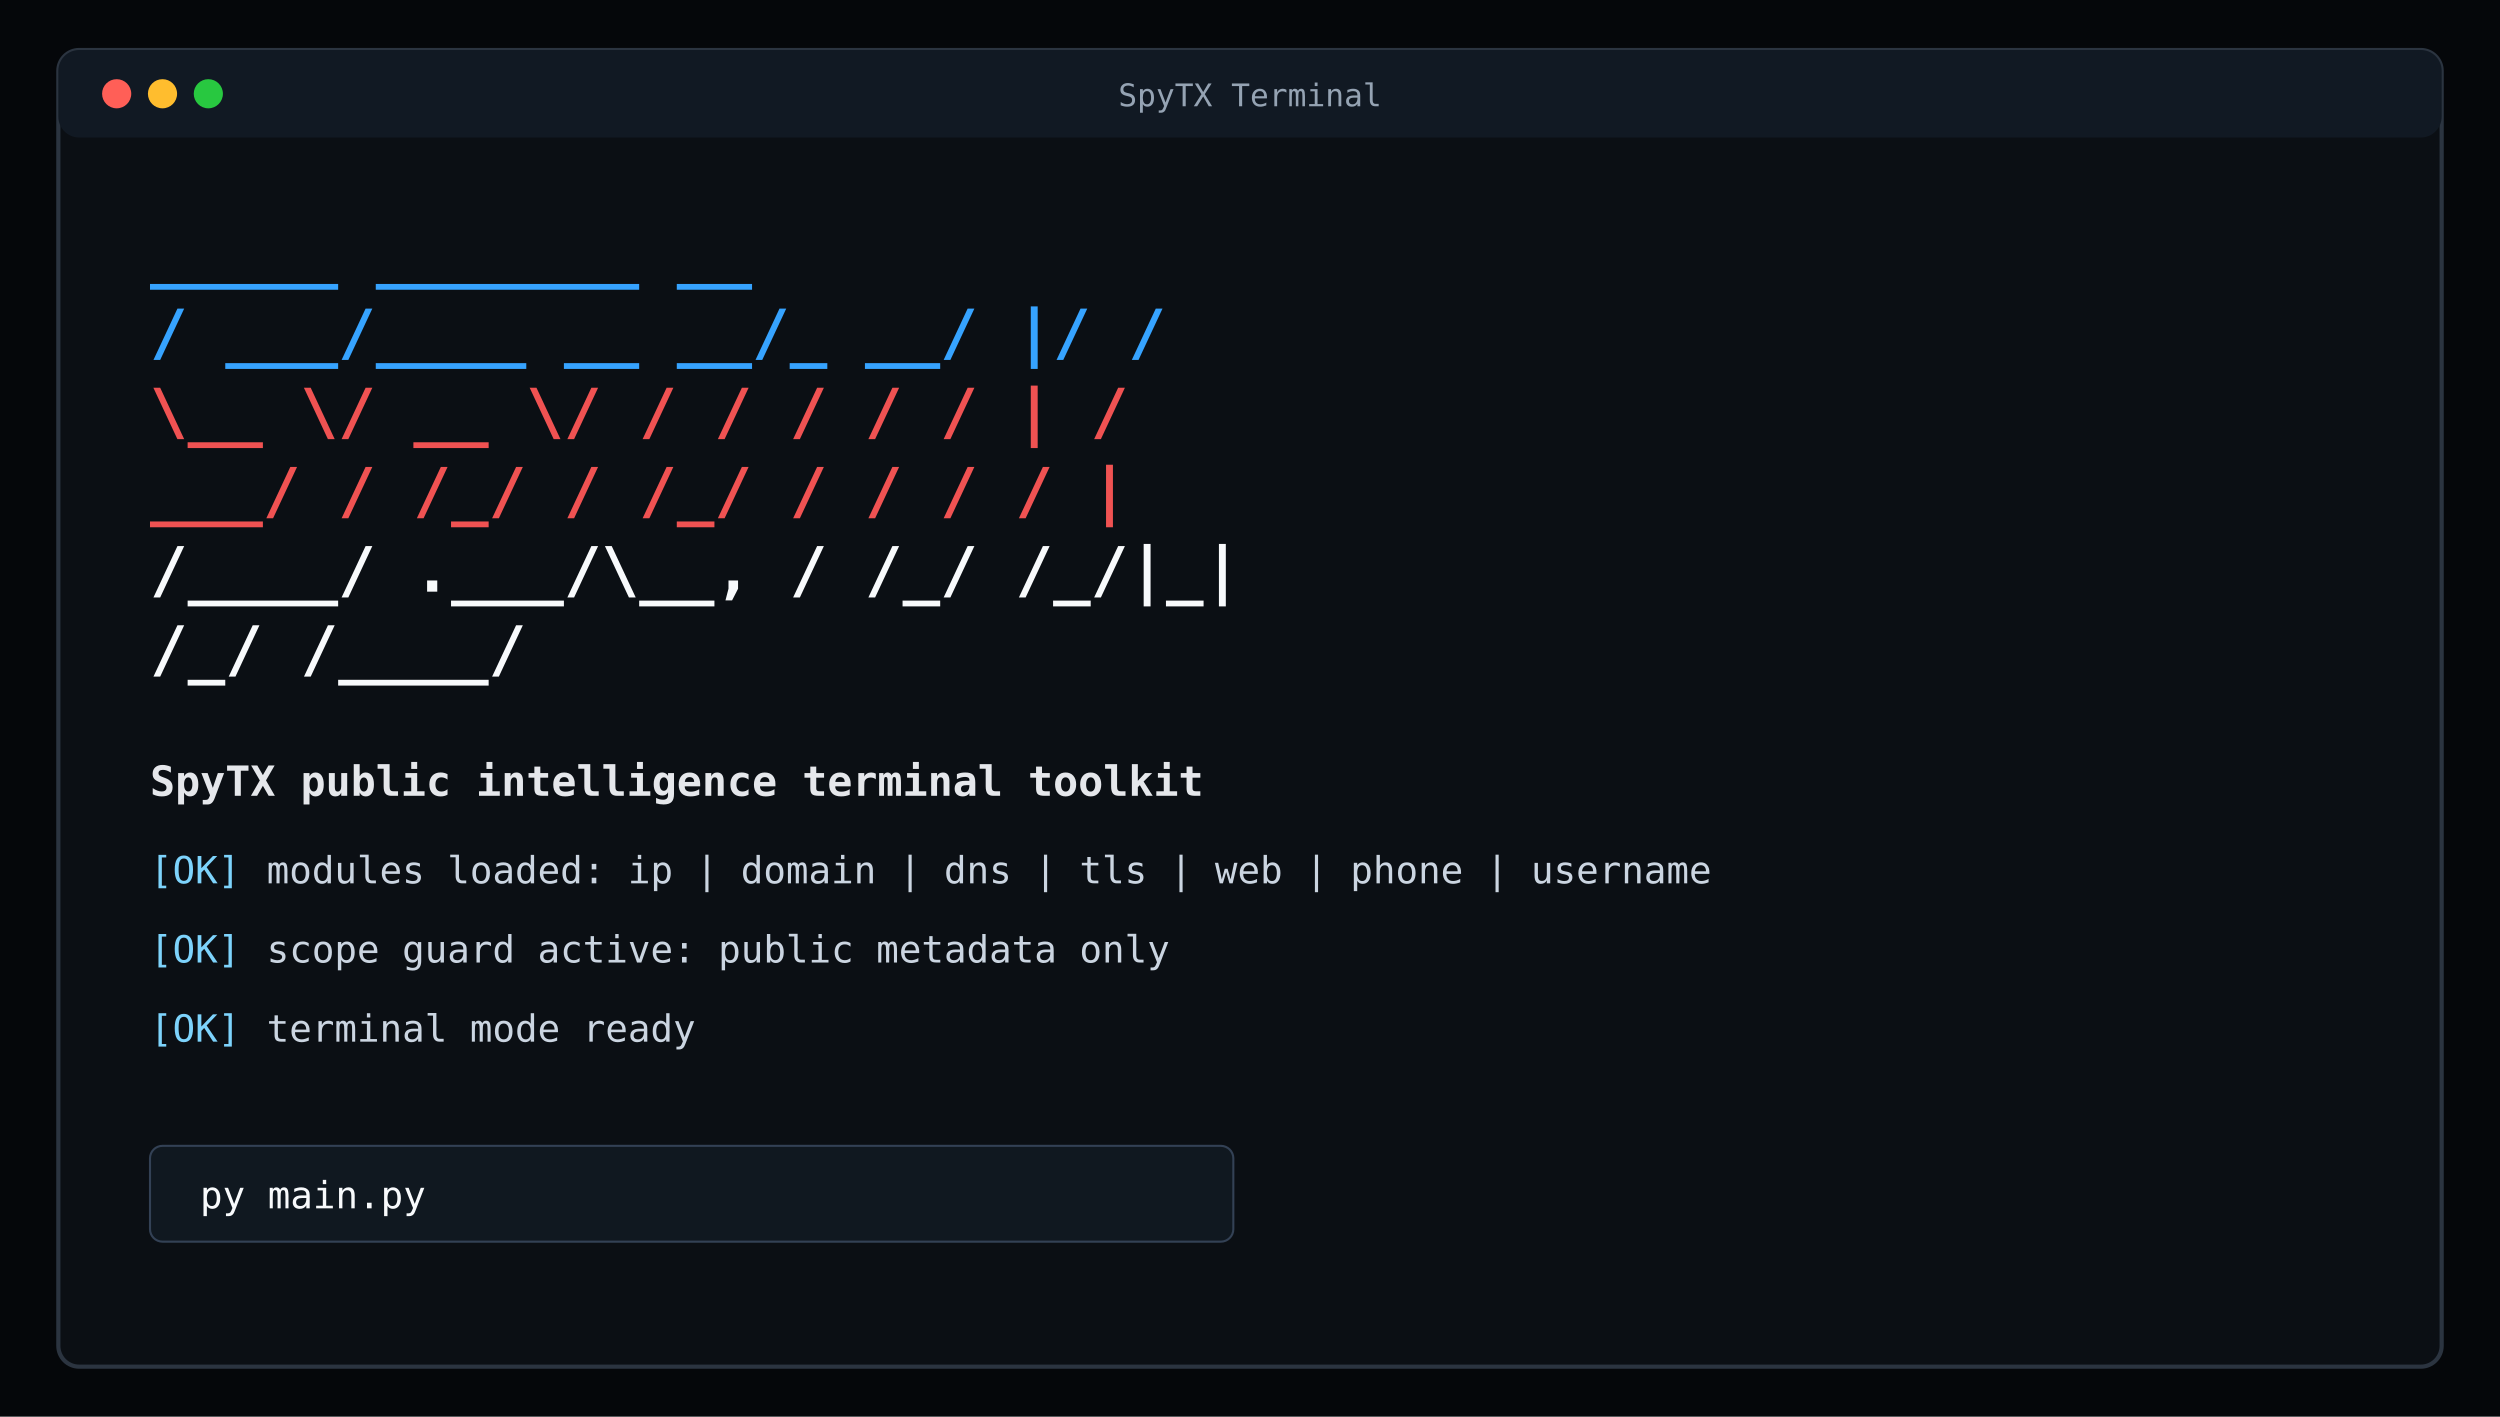
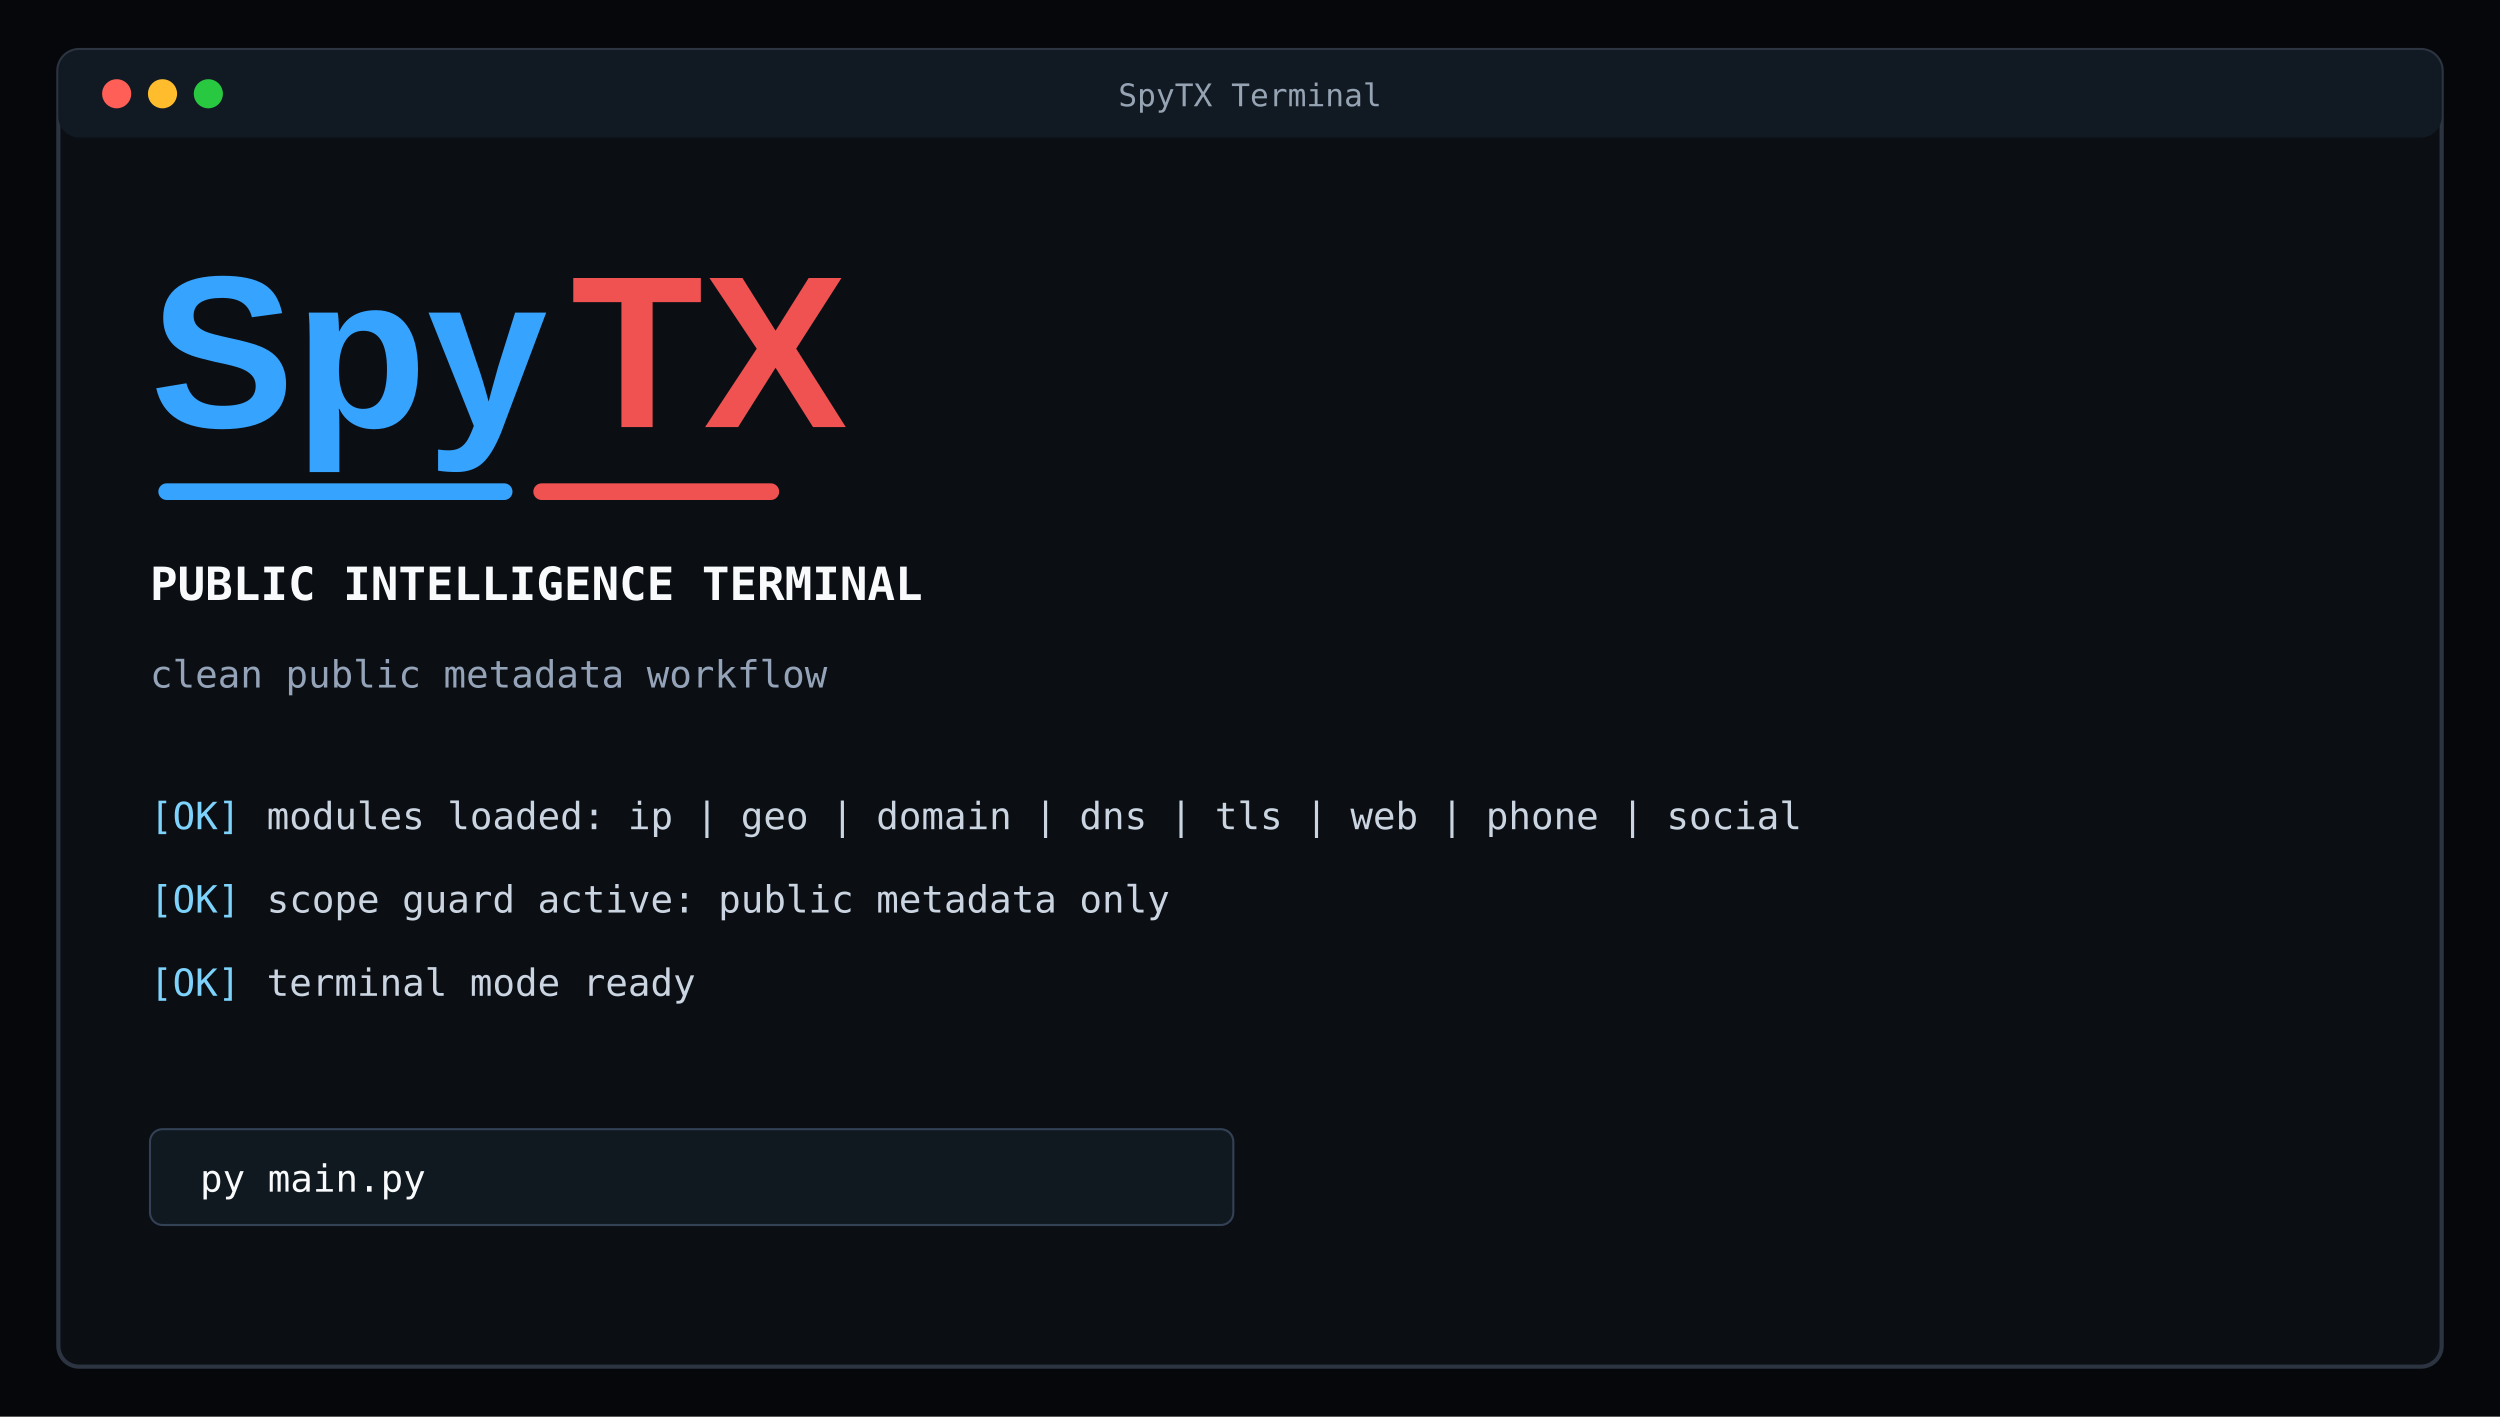
<svg xmlns="http://www.w3.org/2000/svg" width="1200" height="680" viewBox="0 0 1200 680" role="img" aria-label="SpyTX boot terminal screenshot">
  <rect width="1200" height="680" fill="#05070a" />
  <rect x="28" y="24" width="1144" height="632" rx="10" fill="#0b0f14" stroke="#2b3440" stroke-width="2" />
  <rect x="28" y="24" width="1144" height="42" rx="10" fill="#111923" />
  <circle cx="56" cy="45" r="7" fill="#ff5f57" />
  <circle cx="78" cy="45" r="7" fill="#ffbd2e" />
  <circle cx="100" cy="45" r="7" fill="#28c840" />
  <text x="600" y="51" fill="#95a3b3" font-family="Consolas, monospace" font-size="15" text-anchor="middle">SpyTX Terminal</text>
-   <text x="72" y="132" fill="#36a3ff" font-family="Consolas, monospace" font-size="30" font-weight="700">   _____             _______  __</text>
-   <text x="72" y="170" fill="#36a3ff" font-family="Consolas, monospace" font-size="30" font-weight="700">  / ___/____  __  __/_  __/ |/ /</text>
-   <text x="72" y="208" fill="#f05252" font-family="Consolas, monospace" font-size="30" font-weight="700">  \__ \/ __ \/ / / / / /  |   /</text>
-   <text x="72" y="246" fill="#f05252" font-family="Consolas, monospace" font-size="30" font-weight="700"> ___/ / /_/ / /_/ / / /  /   |</text>
-   <text x="72" y="284" fill="#f8fafc" font-family="Consolas, monospace" font-size="30" font-weight="700">/____/ .___/\__, / /_/  /_/|_|</text>
-   <text x="72" y="322" fill="#f8fafc" font-family="Consolas, monospace" font-size="30" font-weight="700">    /_/    /____/</text>
-   <text x="72" y="382" fill="#e5e7eb" font-family="Consolas, monospace" font-size="20" font-weight="700">SpyTX public intelligence terminal toolkit</text>
-   <text x="72" y="424" fill="#7dd3fc" font-family="Consolas, monospace" font-size="18">[OK]</text>
-   <text x="128" y="424" fill="#cbd5e1" font-family="Consolas, monospace" font-size="18">modules loaded: ip | domain | dns | tls | web | phone | username</text>
-   <text x="72" y="462" fill="#7dd3fc" font-family="Consolas, monospace" font-size="18">[OK]</text>
-   <text x="128" y="462" fill="#cbd5e1" font-family="Consolas, monospace" font-size="18">scope guard active: public metadata only</text>
-   <text x="72" y="500" fill="#7dd3fc" font-family="Consolas, monospace" font-size="18">[OK]</text>
-   <text x="128" y="500" fill="#cbd5e1" font-family="Consolas, monospace" font-size="18">terminal mode ready</text>
-   <rect x="72" y="550" width="520" height="46" rx="6" fill="#101820" stroke="#334155" />
-   <text x="96" y="580" fill="#f8fafc" font-family="Consolas, monospace" font-size="18">py main.py</text>
+   <text x="72" y="205" fill="#36a3ff" font-family="Arial, Helvetica, sans-serif" font-size="104" font-weight="800">Spy</text>
+   <text x="274" y="205" fill="#f05252" font-family="Arial, Helvetica, sans-serif" font-size="104" font-weight="800">TX</text>
+   <rect x="76" y="232" width="170" height="8" rx="4" fill="#36a3ff" />
+   <rect x="256" y="232" width="118" height="8" rx="4" fill="#f05252" />
+   <text x="72" y="288" fill="#f8fafc" font-family="Consolas, monospace" font-size="22" font-weight="700">PUBLIC INTELLIGENCE TERMINAL</text>
+   <text x="72" y="330" fill="#94a3b8" font-family="Consolas, monospace" font-size="18">clean public metadata workflow</text>
+   <text x="72" y="398" fill="#7dd3fc" font-family="Consolas, monospace" font-size="18">[OK]</text>
+   <text x="128" y="398" fill="#cbd5e1" font-family="Consolas, monospace" font-size="18">modules loaded: ip | geo | domain | dns | tls | web | phone | social</text>
+   <text x="72" y="438" fill="#7dd3fc" font-family="Consolas, monospace" font-size="18">[OK]</text>
+   <text x="128" y="438" fill="#cbd5e1" font-family="Consolas, monospace" font-size="18">scope guard active: public metadata only</text>
+   <text x="72" y="478" fill="#7dd3fc" font-family="Consolas, monospace" font-size="18">[OK]</text>
+   <text x="128" y="478" fill="#cbd5e1" font-family="Consolas, monospace" font-size="18">terminal mode ready</text>
+   <rect x="72" y="542" width="520" height="46" rx="6" fill="#101820" stroke="#334155" />
+   <text x="96" y="572" fill="#f8fafc" font-family="Consolas, monospace" font-size="18">py main.py</text>
</svg>
